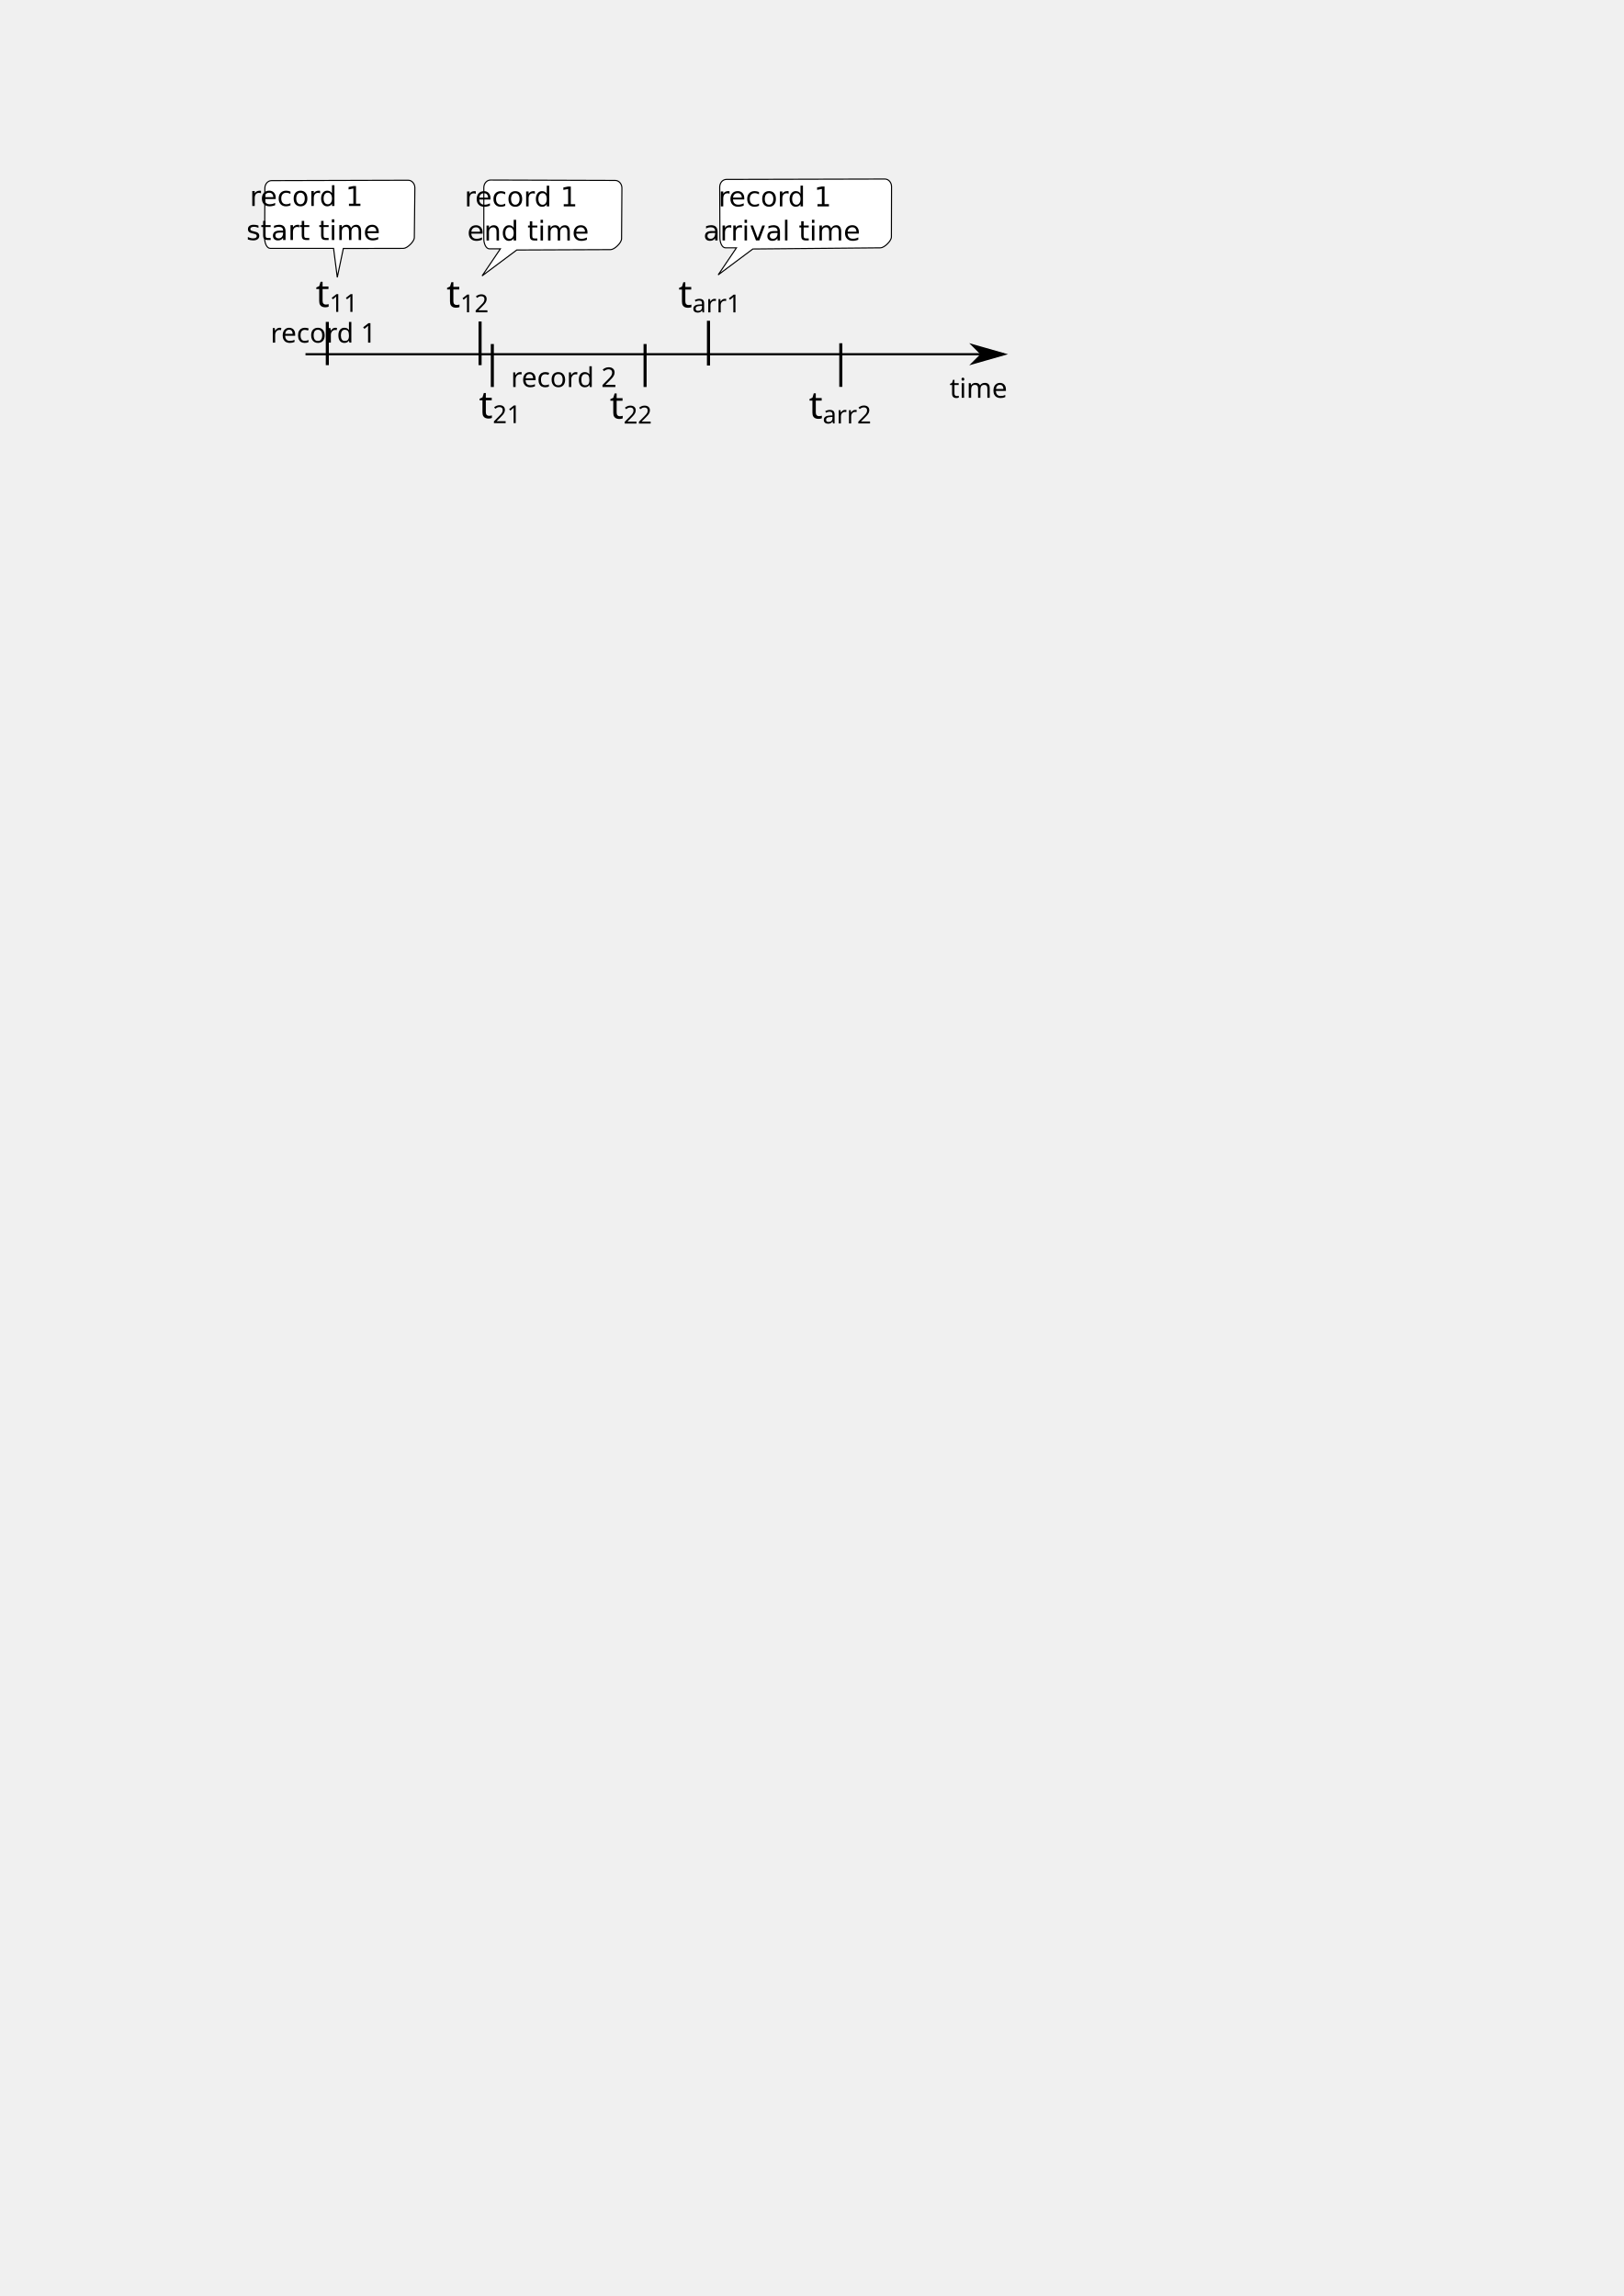
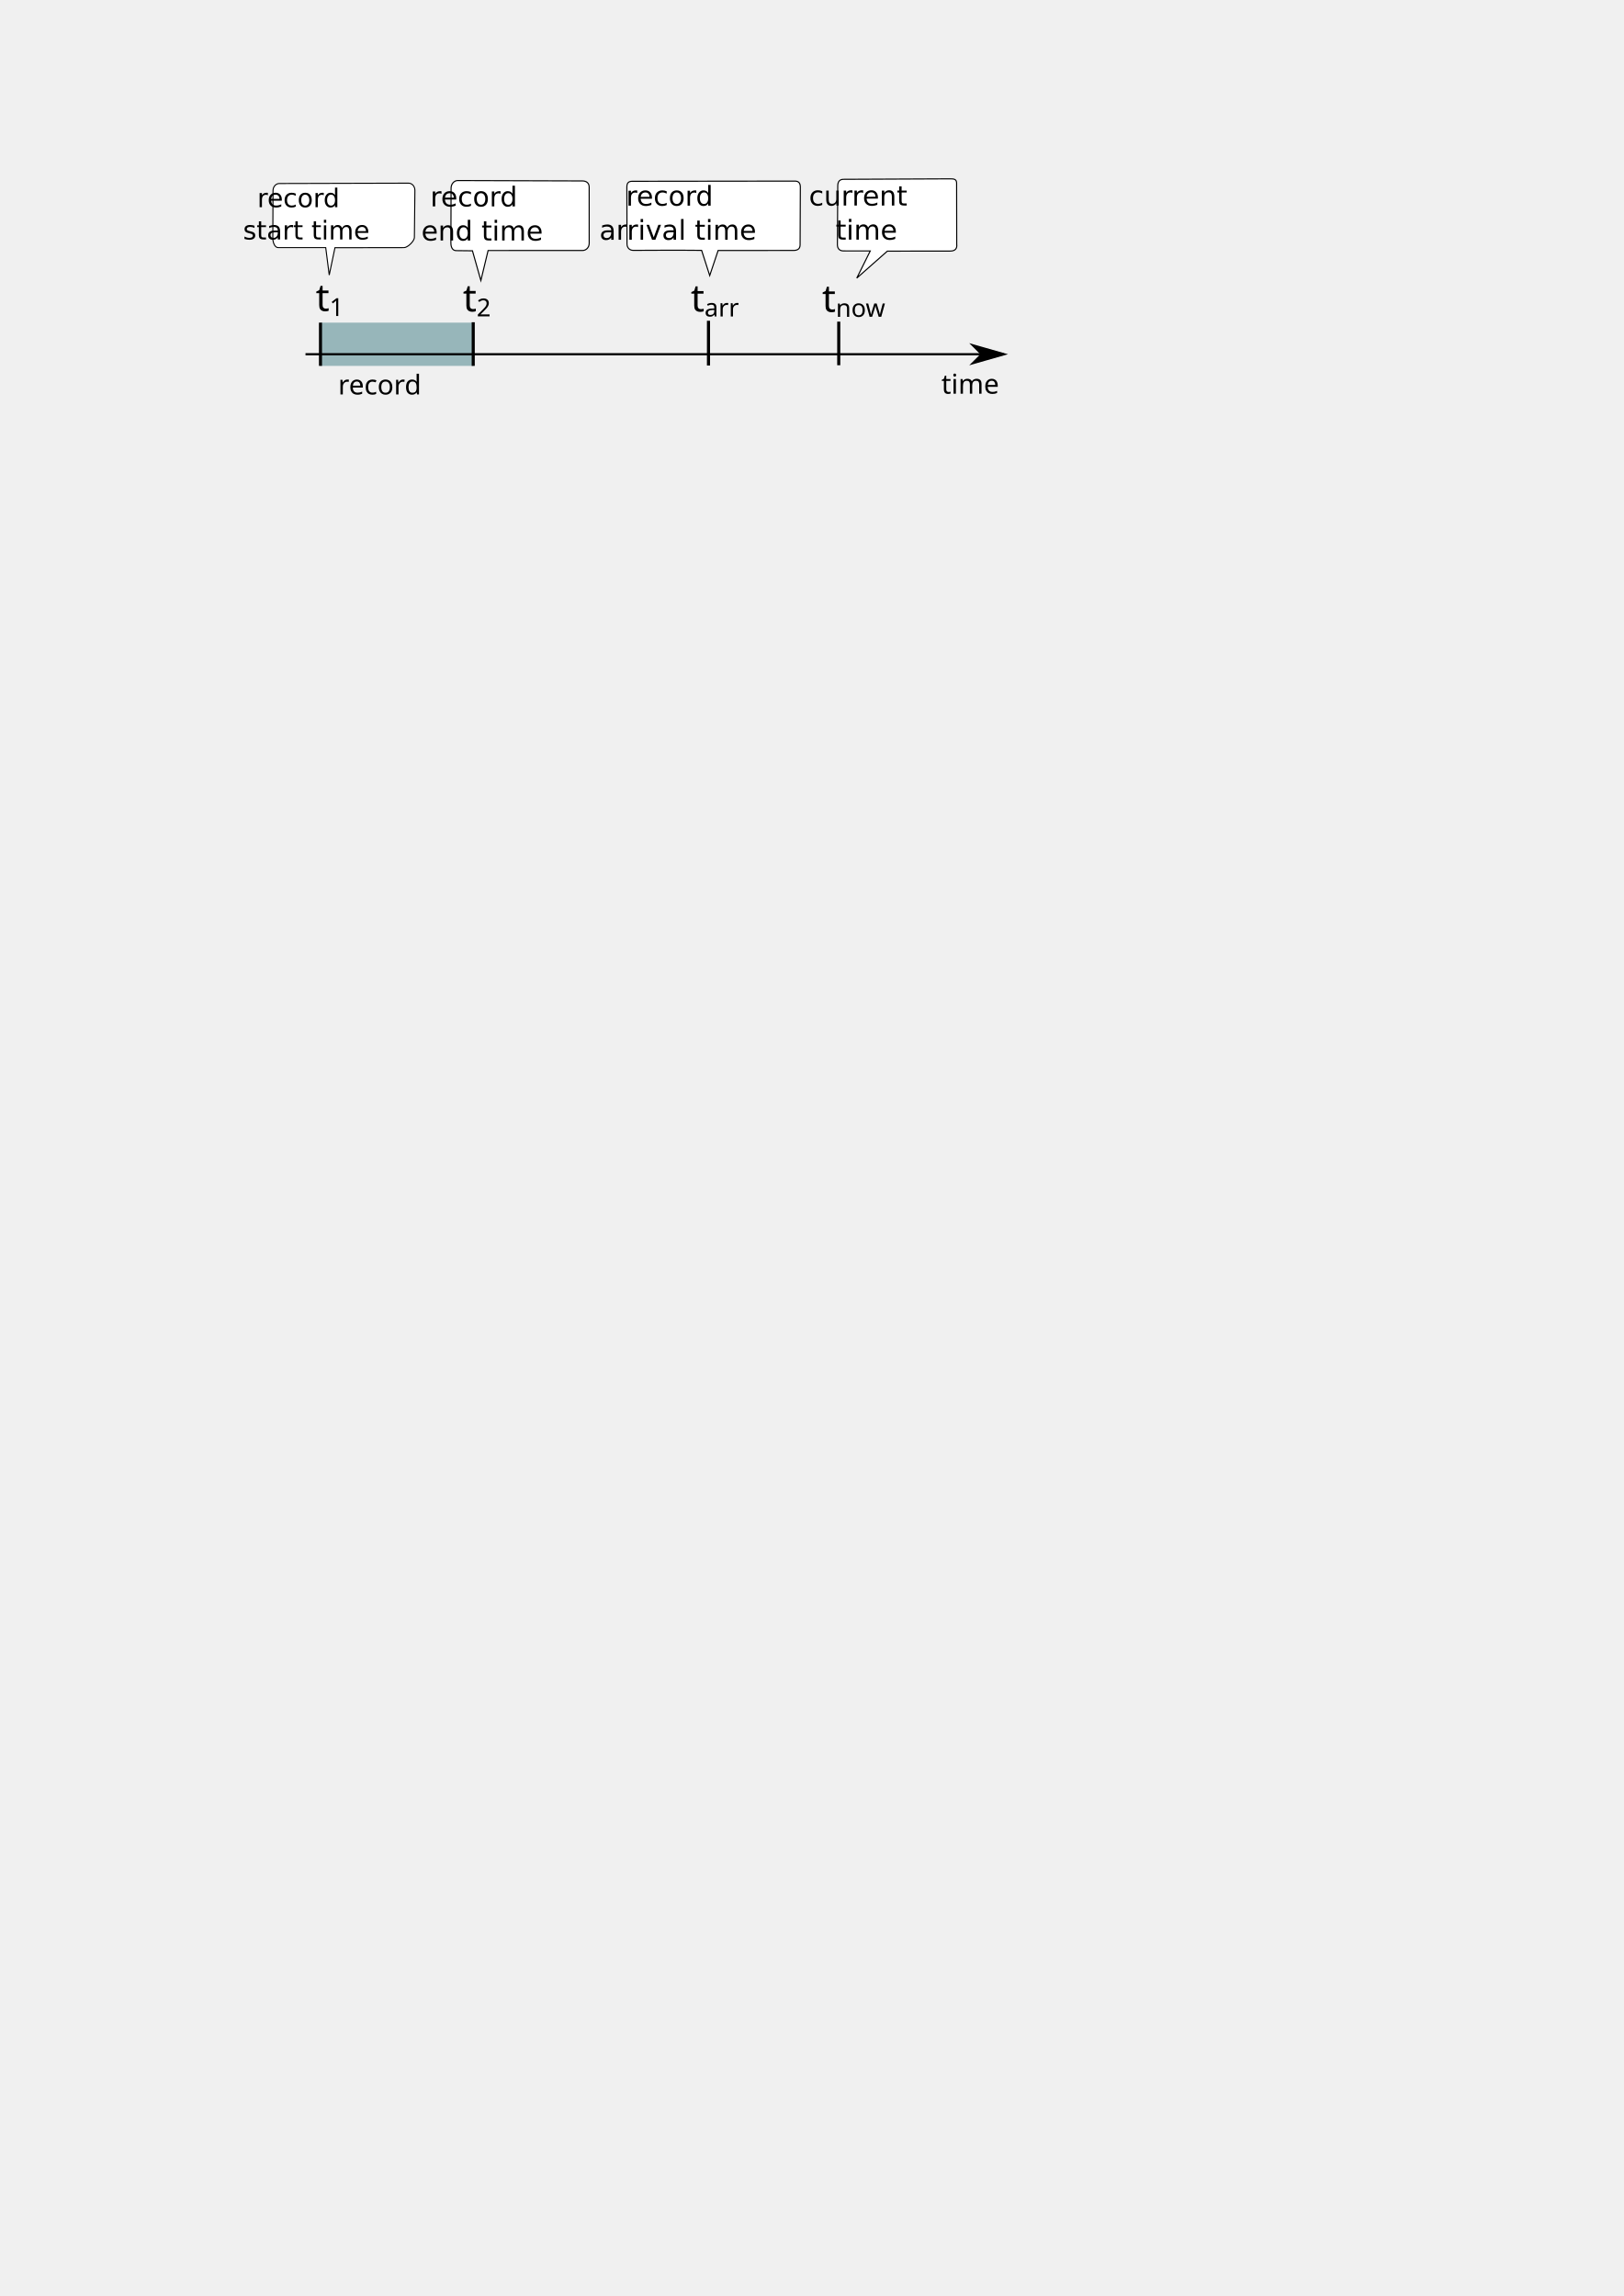
<svg xmlns="http://www.w3.org/2000/svg" width="210mm" height="297mm" viewBox="0 0 744.094 1052.362" id="svg2" version="1.1">
  <defs id="defs4">
    <marker orient="auto" refY="0.0" refX="0.0" id="Arrow1Lend" style="overflow:visible;">
      <path id="path4147" d="M 0.0,0.0 L 5.0,-5.0 L -12.5,0.0 L 5.0,5.0 L 0.0,0.0 z " style="fill-rule:evenodd;stroke:#000000;stroke-width:1pt;stroke-opacity:1;fill:#000000;fill-opacity:1" transform="scale(0.8) rotate(180) translate(12.5,0)" />
    </marker>
  </defs>
  <g id="layer1">
+     <rect style="fill:#90b1b5;fill-opacity:0.925;stroke:none;stroke-width:0.938;stroke-miterlimit:4;stroke-dasharray:none;stroke-dashoffset:0;stroke-opacity:1" id="rect868" width="70" height="19.821" x="146.869" y="147.876" />
    <path style="fill:none;fill-rule:evenodd;stroke:#000000;stroke-width:1px;stroke-linecap:butt;stroke-linejoin:miter;stroke-opacity:1;marker-end:url(#Arrow1Lend)" d="m 140,162.362 320,0 0,0" id="path4138" />
-     <text xml:space="preserve" style="font-style:normal;font-weight:normal;font-size:40px;line-height:125%;font-family:sans-serif;letter-spacing:0px;word-spacing:0px;fill:#000000;fill-opacity:1;stroke:none;stroke-width:1px;stroke-linecap:butt;stroke-linejoin:miter;stroke-opacity:1" x="435.148" y="182.311" id="text4420">
-       <tspan id="tspan4422" x="435.148" y="182.311" style="font-size:12.5px">time</tspan>
+     <text xml:space="preserve" style="font-style:normal;font-weight:normal;line-height:0%;font-family:sans-serif;letter-spacing:0px;word-spacing:0px;fill:#000000;fill-opacity:1;stroke:none;stroke-width:1px;stroke-linecap:butt;stroke-linejoin:miter;stroke-opacity:1" x="431.398" y="180.436" id="text4420">
+       <tspan id="tspan4422" x="431.398" y="180.436" style="font-size:12.5px;line-height:1.25">time</tspan>
    </text>
-     <path style="fill:none;fill-rule:evenodd;stroke:#000000;stroke-width:1.414px;stroke-linecap:butt;stroke-linejoin:miter;stroke-opacity:1" d="m 385.318,157.329 0,19.985 0,0" id="path4424-2" />
+     <path style="fill:none;fill-rule:evenodd;stroke:#000000;stroke-width:1.414px;stroke-linecap:butt;stroke-linejoin:miter;stroke-opacity:1" d="m 384.371,147.421 v 19.985 0" id="path4424-2" />
    <path style="fill:none;fill-rule:evenodd;stroke:#000000;stroke-width:1.432px;stroke-linecap:butt;stroke-linejoin:miter;stroke-opacity:1" d="m 324.679,147.031 0,20.509 0,0" id="path4424-09" />
-     <g id="g4507">
-       <path id="path4424" d="m 150,147.541 0,19.821 0,0" style="fill:none;fill-rule:evenodd;stroke:#000000;stroke-width:1.408px;stroke-linecap:butt;stroke-linejoin:miter;stroke-opacity:1" />
-       <path id="path4424-0" d="m 220,147.362 0,20 0,0" style="fill:none;fill-rule:evenodd;stroke:#000000;stroke-width:1.414px;stroke-linecap:butt;stroke-linejoin:miter;stroke-opacity:1" />
-       <text id="text4420-5" y="157.048" x="184.609" style="font-style:normal;font-weight:normal;font-size:40px;line-height:125%;font-family:sans-serif;letter-spacing:0px;word-spacing:0px;fill:#000000;fill-opacity:1;stroke:none;stroke-width:1px;stroke-linecap:butt;stroke-linejoin:miter;stroke-opacity:1" xml:space="preserve">
-         <tspan style="font-size:12.5px;text-align:center;text-anchor:middle" y="157.048" x="184.609" id="tspan4422-7">record 1</tspan>
-       </text>
-     </g>
-     <g transform="translate(75.61936,0.3189094)" id="g4507-1">
-       <path id="path4424-29" d="m 150,157.362 0,19.696 0,0" style="fill:none;fill-rule:evenodd;stroke:#000000;stroke-width:1.403px;stroke-linecap:butt;stroke-linejoin:miter;stroke-opacity:1" />
-       <path id="path4424-0-9" d="m 220,157.362 0,19.694 0,0" style="fill:none;fill-rule:evenodd;stroke:#000000;stroke-width:1.403px;stroke-linecap:butt;stroke-linejoin:miter;stroke-opacity:1" />
-       <text id="text4420-5-2" y="177.058" x="158.513" style="font-style:normal;font-weight:normal;font-size:40px;line-height:125%;font-family:sans-serif;letter-spacing:0px;word-spacing:0px;fill:#000000;fill-opacity:1;stroke:none;stroke-width:1px;stroke-linecap:butt;stroke-linejoin:miter;stroke-opacity:1" xml:space="preserve">
-         <tspan style="font-size:12.5px" y="177.058" x="158.513" id="tspan4422-7-1">record 2</tspan>
-       </text>
-       <rect style="opacity:0;fill:#000000;fill-opacity:1;stroke:#240000;stroke-width:4;stroke-miterlimit:4;stroke-dasharray:none;stroke-opacity:1" id="rect12573" width="25.759" height="15.657" x="19.84" y="172.706" />
-       <rect style="opacity:0;fill:#000000;fill-opacity:1;stroke:#240000;stroke-width:4;stroke-miterlimit:4;stroke-dasharray:none;stroke-opacity:1" id="rect12575" width="38.891" height="14.142" x="6.708" y="158.563" />
-     </g>
-     <text xml:space="preserve" style="font-style:normal;font-weight:normal;font-size:40px;line-height:125%;font-family:sans-serif;letter-spacing:0px;word-spacing:0px;fill:#000000;fill-opacity:1;stroke:none;stroke-width:1px;stroke-linecap:butt;stroke-linejoin:miter;stroke-opacity:1" x="144.672" y="140.672" id="text4420-6">
-       <tspan id="tspan4422-8" x="144.672" y="140.672" style="font-size:17.5px">t<tspan style="font-size:65%;baseline-shift:sub" id="tspan4558">11</tspan>
+     <path style="fill:none;fill-rule:evenodd;stroke:#000000;stroke-width:1.408px;stroke-linecap:butt;stroke-linejoin:miter;stroke-opacity:1" d="m 146.867,147.876 v 19.821 0" id="path4424" />
+     <path style="fill:none;fill-rule:evenodd;stroke:#000000;stroke-width:1.414px;stroke-linecap:butt;stroke-linejoin:miter;stroke-opacity:1" d="m 216.867,147.697 v 20 0" id="path4424-0" />
+     <text xml:space="preserve" style="font-style:normal;font-weight:normal;line-height:0%;font-family:sans-serif;letter-spacing:0px;word-spacing:0px;fill:#000000;fill-opacity:1;stroke:none;stroke-width:1px;stroke-linecap:butt;stroke-linejoin:miter;stroke-opacity:1" x="181.811" y="180.786" id="text4420-5">
+       <tspan id="tspan4422-7" x="181.811" y="180.786" style="font-size:12.5px;line-height:1.25;text-align:center;text-anchor:middle">record</tspan>
+     </text>
+     <text xml:space="preserve" style="font-style:normal;font-weight:normal;line-height:0%;font-family:sans-serif;letter-spacing:0px;word-spacing:0px;fill:#000000;fill-opacity:1;stroke:none;stroke-width:1px;stroke-linecap:butt;stroke-linejoin:miter;stroke-opacity:1" x="144.672" y="142.547" id="text4420-6">
+       <tspan id="tspan4422-8" x="144.672" y="142.547" style="font-size:17.5px;line-height:1.25">t<tspan style="font-size:65%;baseline-shift:sub" id="tspan4558">1</tspan>
      </tspan>
    </text>
-     <text xml:space="preserve" style="font-style:normal;font-weight:normal;font-size:40px;line-height:125%;font-family:sans-serif;letter-spacing:0px;word-spacing:0px;fill:#000000;fill-opacity:1;stroke:none;stroke-width:1px;stroke-linecap:butt;stroke-linejoin:miter;stroke-opacity:1" x="204.615" y="140.863" id="text4420-6-6">
-       <tspan id="tspan4422-8-7" x="204.615" y="140.863" style="font-size:17.5px">t<tspan style="font-size:65%;baseline-shift:sub" id="tspan4558-4">12</tspan>
+     <text xml:space="preserve" style="font-style:normal;font-weight:normal;line-height:0%;font-family:sans-serif;letter-spacing:0px;word-spacing:0px;fill:#000000;fill-opacity:1;stroke:none;stroke-width:1px;stroke-linecap:butt;stroke-linejoin:miter;stroke-opacity:1" x="212.115" y="142.738" id="text4420-6-6">
+       <tspan id="tspan4422-8-7" x="212.115" y="142.738" style="font-size:17.5px;line-height:1.25">t<tspan style="font-size:65%;baseline-shift:sub" id="tspan4558-4">2</tspan>
      </tspan>
    </text>
-     <text xml:space="preserve" style="font-style:normal;font-weight:normal;font-size:40px;line-height:125%;font-family:sans-serif;letter-spacing:0px;word-spacing:0px;fill:#000000;fill-opacity:1;stroke:none;stroke-width:1px;stroke-linecap:butt;stroke-linejoin:miter;stroke-opacity:1" x="219.489" y="191.677" id="text4420-6-63">
-       <tspan id="tspan4422-8-2" x="219.489" y="191.677" style="font-size:17.5px">t<tspan style="font-size:65%;baseline-shift:sub" id="tspan4558-8">21</tspan>
-       </tspan>
-     </text>
-     <text xml:space="preserve" style="font-style:normal;font-weight:normal;font-size:40px;line-height:125%;font-family:sans-serif;letter-spacing:0px;word-spacing:0px;fill:#000000;fill-opacity:1;stroke:none;stroke-width:1px;stroke-linecap:butt;stroke-linejoin:miter;stroke-opacity:1" x="279.432" y="191.868" id="text4420-6-6-7">
-       <tspan id="tspan4422-8-7-0" x="279.432" y="191.868" style="font-size:17.5px">t<tspan style="font-size:65%;baseline-shift:sub" id="tspan4558-4-2">22</tspan>
-       </tspan>
-     </text>
-     <text xml:space="preserve" style="font-style:normal;font-weight:normal;font-size:40px;line-height:125%;font-family:sans-serif;letter-spacing:0px;word-spacing:0px;fill:#000000;fill-opacity:1;stroke:none;stroke-width:1px;stroke-linecap:butt;stroke-linejoin:miter;stroke-opacity:1" x="310.909" y="140.899" id="text4420-6-6-5">
-       <tspan id="tspan4422-8-7-05" x="310.909" y="140.899" style="font-size:17.5px">t<tspan style="font-size:65%;baseline-shift:sub" id="tspan4558-4-9">arr1</tspan>
-       </tspan>
-     </text>
-     <text xml:space="preserve" style="font-style:normal;font-weight:normal;font-size:40px;line-height:125%;font-family:sans-serif;letter-spacing:0px;word-spacing:0px;fill:#000000;fill-opacity:1;stroke:none;stroke-width:1px;stroke-linecap:butt;stroke-linejoin:miter;stroke-opacity:1" x="370.696" y="191.818" id="text4420-6-6-5-2">
-       <tspan id="tspan4422-8-7-05-5" x="370.696" y="191.818" style="font-size:17.5px">t<tspan style="font-size:65%;baseline-shift:sub" id="tspan4558-4-9-8">arr2</tspan>
+     <text xml:space="preserve" style="font-style:normal;font-weight:normal;line-height:0%;font-family:sans-serif;letter-spacing:0px;word-spacing:0px;fill:#000000;fill-opacity:1;stroke:none;stroke-width:1px;stroke-linecap:butt;stroke-linejoin:miter;stroke-opacity:1" x="316.534" y="142.774" id="text4420-6-6-5">
+       <tspan id="tspan4422-8-7-05" x="316.534" y="142.774" style="font-size:17.5px;line-height:1.25">t<tspan style="font-size:65%;baseline-shift:sub" id="tspan4558-4-9">arr</tspan>
      </tspan>
    </text>
    <g transform="translate(430.4716,-739.0984)" id="g49175-0-4" style="display:inline">
-       <path style="display:inline;fill:#ffffff;fill-opacity:1;stroke:#000000;stroke-width:0.5;stroke-miterlimit:4;stroke-opacity:1" d="m -97.972,852.685 5,0 -8.383,12.399 15.883,-11.863 58.5,-0.536 c 1.698,0 5,-3.062 5,-5 l 0.067,-23.034 c 0,-1.938 -1.367,-3.498 -3.066,-3.498 l -72.612,0.177 c -1.698,0 -3.066,1.56 -3.066,3.498 l 0.089,23.351 c 0,1.938 0.888,4.506 2.587,4.506 z" id="path49177-2-7" />
-       <text id="text49179-0-1" y="833.69" x="-61.062" style="font-style:normal;font-weight:normal;font-size:10px;font-family:'Bitstream Vera Sans';-inkscape-font-specification:AlArabiya;text-align:center;text-anchor:middle;fill:#000000;fill-opacity:1;stroke:none" xml:space="preserve">
-         <tspan y="833.69" x="-61.062" style="font-style:normal;font-variant:normal;font-weight:normal;font-stretch:normal;font-size:12.5px;font-family:'Bitstream Vera Sans';-inkscape-font-specification:'Bitstream Vera Sans';text-align:center;text-anchor:middle;fill:#000000;fill-opacity:1" id="tspan49183-3-3">record 1</tspan>
-         <tspan y="849.315" x="-61.062" style="font-style:normal;font-variant:normal;font-weight:normal;font-stretch:normal;font-size:12.5px;font-family:'Bitstream Vera Sans';-inkscape-font-specification:'Bitstream Vera Sans';text-align:center;text-anchor:middle;fill:#000000;fill-opacity:1" id="tspan7445">arrival time</tspan>
+       <g id="g870" transform="translate(-41.25)">
+         <path id="path49177-2-7" d="m -67.688,853.853 3.707,11.548 3.852,-11.486 34.579,-0.034 c 1.698,0 2.991,-0.635 2.991,-2.573 l 0.109,-26.424 c 0,-1.938 -0.823,-2.786 -2.522,-2.786 l -74.453,0.093 c -1.698,0 -2.522,0.681 -2.522,2.619 l 0.066,26.075 c 0,1.938 1.362,3.027 3.001,2.967 0,0 22.67,-0.13 31.191,0 z" style="display:inline;fill:#ffffff;fill-opacity:1;stroke:#000000;stroke-width:0.5;stroke-miterlimit:4;stroke-opacity:1" />
+         <text xml:space="preserve" style="font-style:normal;font-weight:normal;line-height:0%;font-family:'Bitstream Vera Sans';-inkscape-font-specification:AlArabiya;text-align:center;text-anchor:middle;fill:#000000;fill-opacity:1;stroke:none" x="-61.397" y="833.355" id="text49179-0-1">
+           <tspan id="tspan49183-3-3" style="font-style:normal;font-variant:normal;font-weight:normal;font-stretch:normal;font-size:12.5px;line-height:1.25;font-family:'Bitstream Vera Sans';-inkscape-font-specification:'Bitstream Vera Sans';text-align:center;text-anchor:middle;fill:#000000;fill-opacity:1" x="-59.407" y="833.355">record </tspan>
+           <tspan id="tspan7445" style="font-style:normal;font-variant:normal;font-weight:normal;font-stretch:normal;font-size:12.5px;line-height:1.25;font-family:'Bitstream Vera Sans';-inkscape-font-specification:'Bitstream Vera Sans';text-align:center;text-anchor:middle;fill:#000000;fill-opacity:1" x="-61.397" y="848.98">arrival time</tspan>
+         </text>
+       </g>
+       <g id="g876" transform="translate(-15)">
+         <path id="path49177-2-7-4" d="m -206.417,853.968 7.461,0.084 3.849,13.623 3.316,-13.757 43.253,-0.011 c 1.698,0 3.075,-1.388 3.075,-3.326 l -0.011,-25.724 c 0,-1.938 -1.367,-2.828 -3.066,-2.828 l -57.148,-0.18 c -1.698,0 -3.066,1.56 -3.066,3.498 l -0.084,25.12 c 0,1.938 0.721,3.502 2.419,3.502 z" style="display:inline;fill:#ffffff;fill-opacity:1;stroke:#000000;stroke-width:0.5;stroke-miterlimit:4;stroke-opacity:1" />
+         <text xml:space="preserve" style="font-style:normal;font-weight:normal;line-height:0%;font-family:'Bitstream Vera Sans';-inkscape-font-specification:AlArabiya;text-align:center;text-anchor:middle;display:inline;fill:#000000;fill-opacity:1;stroke:none" x="-177.345" y="833.708" id="text49179-0-1-6">
+           <tspan id="tspan49183-3-3-3" style="font-style:normal;font-variant:normal;font-weight:normal;font-stretch:normal;font-size:12.5px;line-height:1.25;font-family:'Bitstream Vera Sans';-inkscape-font-specification:'Bitstream Vera Sans';text-align:center;text-anchor:middle;fill:#000000;fill-opacity:1" x="-177.345" y="833.708">record</tspan>
+           <tspan id="tspan7445-1" style="font-style:normal;font-variant:normal;font-weight:normal;font-stretch:normal;font-size:12.5px;line-height:1.25;font-family:'Bitstream Vera Sans';-inkscape-font-specification:'Bitstream Vera Sans';text-align:center;text-anchor:middle;fill:#000000;fill-opacity:1" x="-177.345" y="849.333">end time</tspan>
+         </text>
+       </g>
+       <g id="g882" transform="matrix(0.9459126,0,0,0.9459126,-12.98628,45.6502)">
+         <path id="path49177-2-7-4-3" d="m -306.594,853.076 h 23.04 l 1.702,13.291 2.773,-13.239 33.485,-0.052 c 1.698,0 5,-3.062 5,-5 l 0.246,-22.73 c 0,-1.938 -1.367,-3.498 -3.066,-3.498 l -62.612,0.177 c -1.698,0 -3.066,1.56 -3.066,3.498 l -0.089,23.047 c 0,1.938 0.888,4.506 2.587,4.506 z" style="display:inline;fill:#ffffff;fill-opacity:1;stroke:#000000;stroke-width:0.5;stroke-miterlimit:4;stroke-opacity:1" />
+         <text xml:space="preserve" style="font-style:normal;font-weight:normal;line-height:0%;font-family:'Bitstream Vera Sans';-inkscape-font-specification:AlArabiya;text-align:center;text-anchor:middle;display:inline;fill:#000000;fill-opacity:1;stroke:none" x="-275.773" y="833.494" id="text49179-0-1-6-0">
+           <tspan id="tspan49183-3-3-3-2" style="font-weight:normal;font-size:12.5px;line-height:1.25;-inkscape-font-specification:AlArabiya;text-align:center;text-anchor:middle;fill:#000000;fill-opacity:1" x="-275.773" y="833.494">record</tspan>
+           <tspan id="tspan7445-1-8" style="font-weight:normal;font-size:12.5px;line-height:1.25;-inkscape-font-specification:AlArabiya;text-align:center;text-anchor:middle;fill:#000000;fill-opacity:1" x="-275.773" y="849.119">start time</tspan>
+         </text>
+       </g>
+       <text xml:space="preserve" style="font-style:normal;font-weight:normal;line-height:0%;font-family:sans-serif;letter-spacing:0px;word-spacing:0px;fill:#000000;fill-opacity:1;stroke:none;stroke-width:1px;stroke-linecap:butt;stroke-linejoin:miter;stroke-opacity:1" x="-142.614" y="821.461" id="text12565">
+         <tspan id="tspan12567" x="-142.614" y="821.461" style="font-size:40px;line-height:1.25"> </tspan>
      </text>
-       <path style="display:inline;fill:#ffffff;fill-opacity:1;stroke:#000000;stroke-width:0.5;stroke-miterlimit:4;stroke-opacity:1" d="m -206.165,853.15 5,0 -8.383,12.399 15.883,-11.863 43.036,-0.179 c 1.698,0 5,-3.062 5,-5 l 0.156,-23.212 c 0,-1.938 -1.367,-3.498 -3.066,-3.498 l -57.148,-0.18 c -1.698,0 -3.066,1.56 -3.066,3.498 l 0,23.529 c 0,1.938 0.888,4.506 2.587,4.506 z" id="path49177-2-7-4" />
-       <text id="text49179-0-1-6" y="833.708" x="-177.345" style="font-style:normal;font-weight:normal;font-size:10px;font-family:'Bitstream Vera Sans';-inkscape-font-specification:AlArabiya;text-align:center;text-anchor:middle;display:inline;fill:#000000;fill-opacity:1;stroke:none" xml:space="preserve">
-         <tspan y="833.708" x="-177.345" style="font-style:normal;font-variant:normal;font-weight:normal;font-stretch:normal;font-size:12.5px;font-family:'Bitstream Vera Sans';-inkscape-font-specification:'Bitstream Vera Sans';text-align:center;text-anchor:middle;fill:#000000;fill-opacity:1" id="tspan49183-3-3-3">record 1</tspan>
-         <tspan y="849.333" x="-177.345" style="font-style:normal;font-variant:normal;font-weight:normal;font-stretch:normal;font-size:12.5px;font-family:'Bitstream Vera Sans';-inkscape-font-specification:'Bitstream Vera Sans';text-align:center;text-anchor:middle;fill:#000000;fill-opacity:1" id="tspan7445-1">end time</tspan>
-       </text>
-       <path style="display:inline;fill:#ffffff;fill-opacity:1;stroke:#000000;stroke-width:0.5;stroke-miterlimit:4;stroke-opacity:1" d="m -306.594,852.936 28.987,0 1.702,13.291 2.773,-13.239 27.538,-0.052 c 1.698,0 5,-3.062 5,-5 l 0.246,-22.73 c 0,-1.938 -1.367,-3.498 -3.066,-3.498 l -62.612,0.177 c -1.698,0 -3.066,1.56 -3.066,3.498 l -0.089,23.047 c 0,1.938 0.888,4.506 2.587,4.506 z" id="path49177-2-7-4-3" />
-       <text id="text49179-0-1-6-0" y="833.494" x="-275.773" style="font-style:normal;font-weight:normal;font-size:10px;font-family:'Bitstream Vera Sans';-inkscape-font-specification:AlArabiya;text-align:center;text-anchor:middle;display:inline;fill:#000000;fill-opacity:1;stroke:none" xml:space="preserve">
-         <tspan y="833.494" x="-275.773" style="font-weight:normal;font-size:12.5px;-inkscape-font-specification:AlArabiya;text-align:center;text-anchor:middle;fill:#000000;fill-opacity:1" id="tspan49183-3-3-3-2">record 1</tspan>
-         <tspan y="849.119" x="-275.773" style="font-weight:normal;font-size:12.5px;-inkscape-font-specification:AlArabiya;text-align:center;text-anchor:middle;fill:#000000;fill-opacity:1" id="tspan7445-1-8">start time</tspan>
-       </text>
-       <text xml:space="preserve" style="font-style:normal;font-weight:normal;font-size:40px;line-height:125%;font-family:sans-serif;letter-spacing:0px;word-spacing:0px;fill:#000000;fill-opacity:1;stroke:none;stroke-width:1px;stroke-linecap:butt;stroke-linejoin:miter;stroke-opacity:1" x="-142.614" y="821.461" id="text12565">
-         <tspan id="tspan12567" x="-142.614" y="821.461" />
-       </text>
-       <text xml:space="preserve" style="font-style:normal;font-weight:normal;font-size:40px;line-height:125%;font-family:sans-serif;letter-spacing:0px;word-spacing:0px;fill:#000000;fill-opacity:1;stroke:none;stroke-width:1px;stroke-linecap:butt;stroke-linejoin:miter;stroke-opacity:1" x="-22.614" y="820.746" id="text12569">
-         <tspan id="tspan12571" x="-22.614" y="820.746" />
+       <text xml:space="preserve" style="font-style:normal;font-weight:normal;line-height:0%;font-family:sans-serif;letter-spacing:0px;word-spacing:0px;fill:#000000;fill-opacity:1;stroke:none;stroke-width:1px;stroke-linecap:butt;stroke-linejoin:miter;stroke-opacity:1" x="-22.949" y="822.287" id="text12569">
+         <tspan id="tspan12571" x="-22.949" y="822.287" style="font-size:40px;line-height:1.25"> </tspan>
      </text>
    </g>
+     <g id="g917" transform="translate(11.65179,-27.99107)">
+       <path id="path49177-2-7-0" d="m 387.159,143.008 -6.183,12.458 14.008,-12.365 28.815,-0.034 c 2.231,0 3.24,-1.128 2.988,-3.106 l -0.051,-27.987 c 0,-1.938 -1.308,-2.018 -3.006,-2.018 l -48.816,0.216 c -1.698,0 -2.647,1.016 -2.647,2.954 l -0.162,27.025 c 0,1.938 1.139,2.852 2.838,2.853 z" style="display:inline;fill:#ffffff;fill-opacity:1;stroke:#000000;stroke-width:0.5;stroke-miterlimit:4;stroke-opacity:1" />
+       <text xml:space="preserve" style="font-style:normal;font-weight:normal;font-size:12px;line-height:0%;font-family:'Bitstream Vera Sans';-inkscape-font-specification:AlArabiya;text-align:center;text-anchor:middle;display:inline;fill:#000000;fill-opacity:1;stroke:none;stroke-width:1" x="398.77" y="122.196" id="text49179-0-1-69">
+         <tspan id="tspan7445-17" style="font-style:normal;font-variant:normal;font-weight:normal;font-stretch:normal;font-size:12.5px;line-height:1.25;font-family:'Bitstream Vera Sans';-inkscape-font-specification:'Bitstream Vera Sans';text-align:center;text-anchor:middle;fill:#000000;fill-opacity:1;stroke-width:1" x="398.77" y="122.196">current</tspan>
+         <tspan style="font-style:normal;font-variant:normal;font-weight:normal;font-stretch:normal;font-size:12.5px;line-height:1.25;font-family:'Bitstream Vera Sans';-inkscape-font-specification:'Bitstream Vera Sans';text-align:center;text-anchor:middle;fill:#000000;fill-opacity:1;stroke-width:1" x="398.77" y="137.821" id="tspan905">time</tspan>
+       </text>
+     </g>
+     <text xml:space="preserve" style="font-style:normal;font-weight:normal;font-size:12px;line-height:0%;font-family:sans-serif;letter-spacing:0px;word-spacing:0px;fill:#000000;fill-opacity:1;stroke:none;stroke-width:1px;stroke-linecap:butt;stroke-linejoin:miter;stroke-opacity:1" x="376.72" y="142.948" id="text4420-6-6-5-1">
+       <tspan id="tspan4422-8-7-05-5" x="376.72" y="142.948" style="font-size:17.5px;line-height:1.25;stroke-width:1px">t<tspan style="font-size:11.375px;baseline-shift:sub;stroke-width:1px" id="tspan4558-4-9-0">now</tspan>
+       </tspan>
+     </text>
  </g>
</svg>
